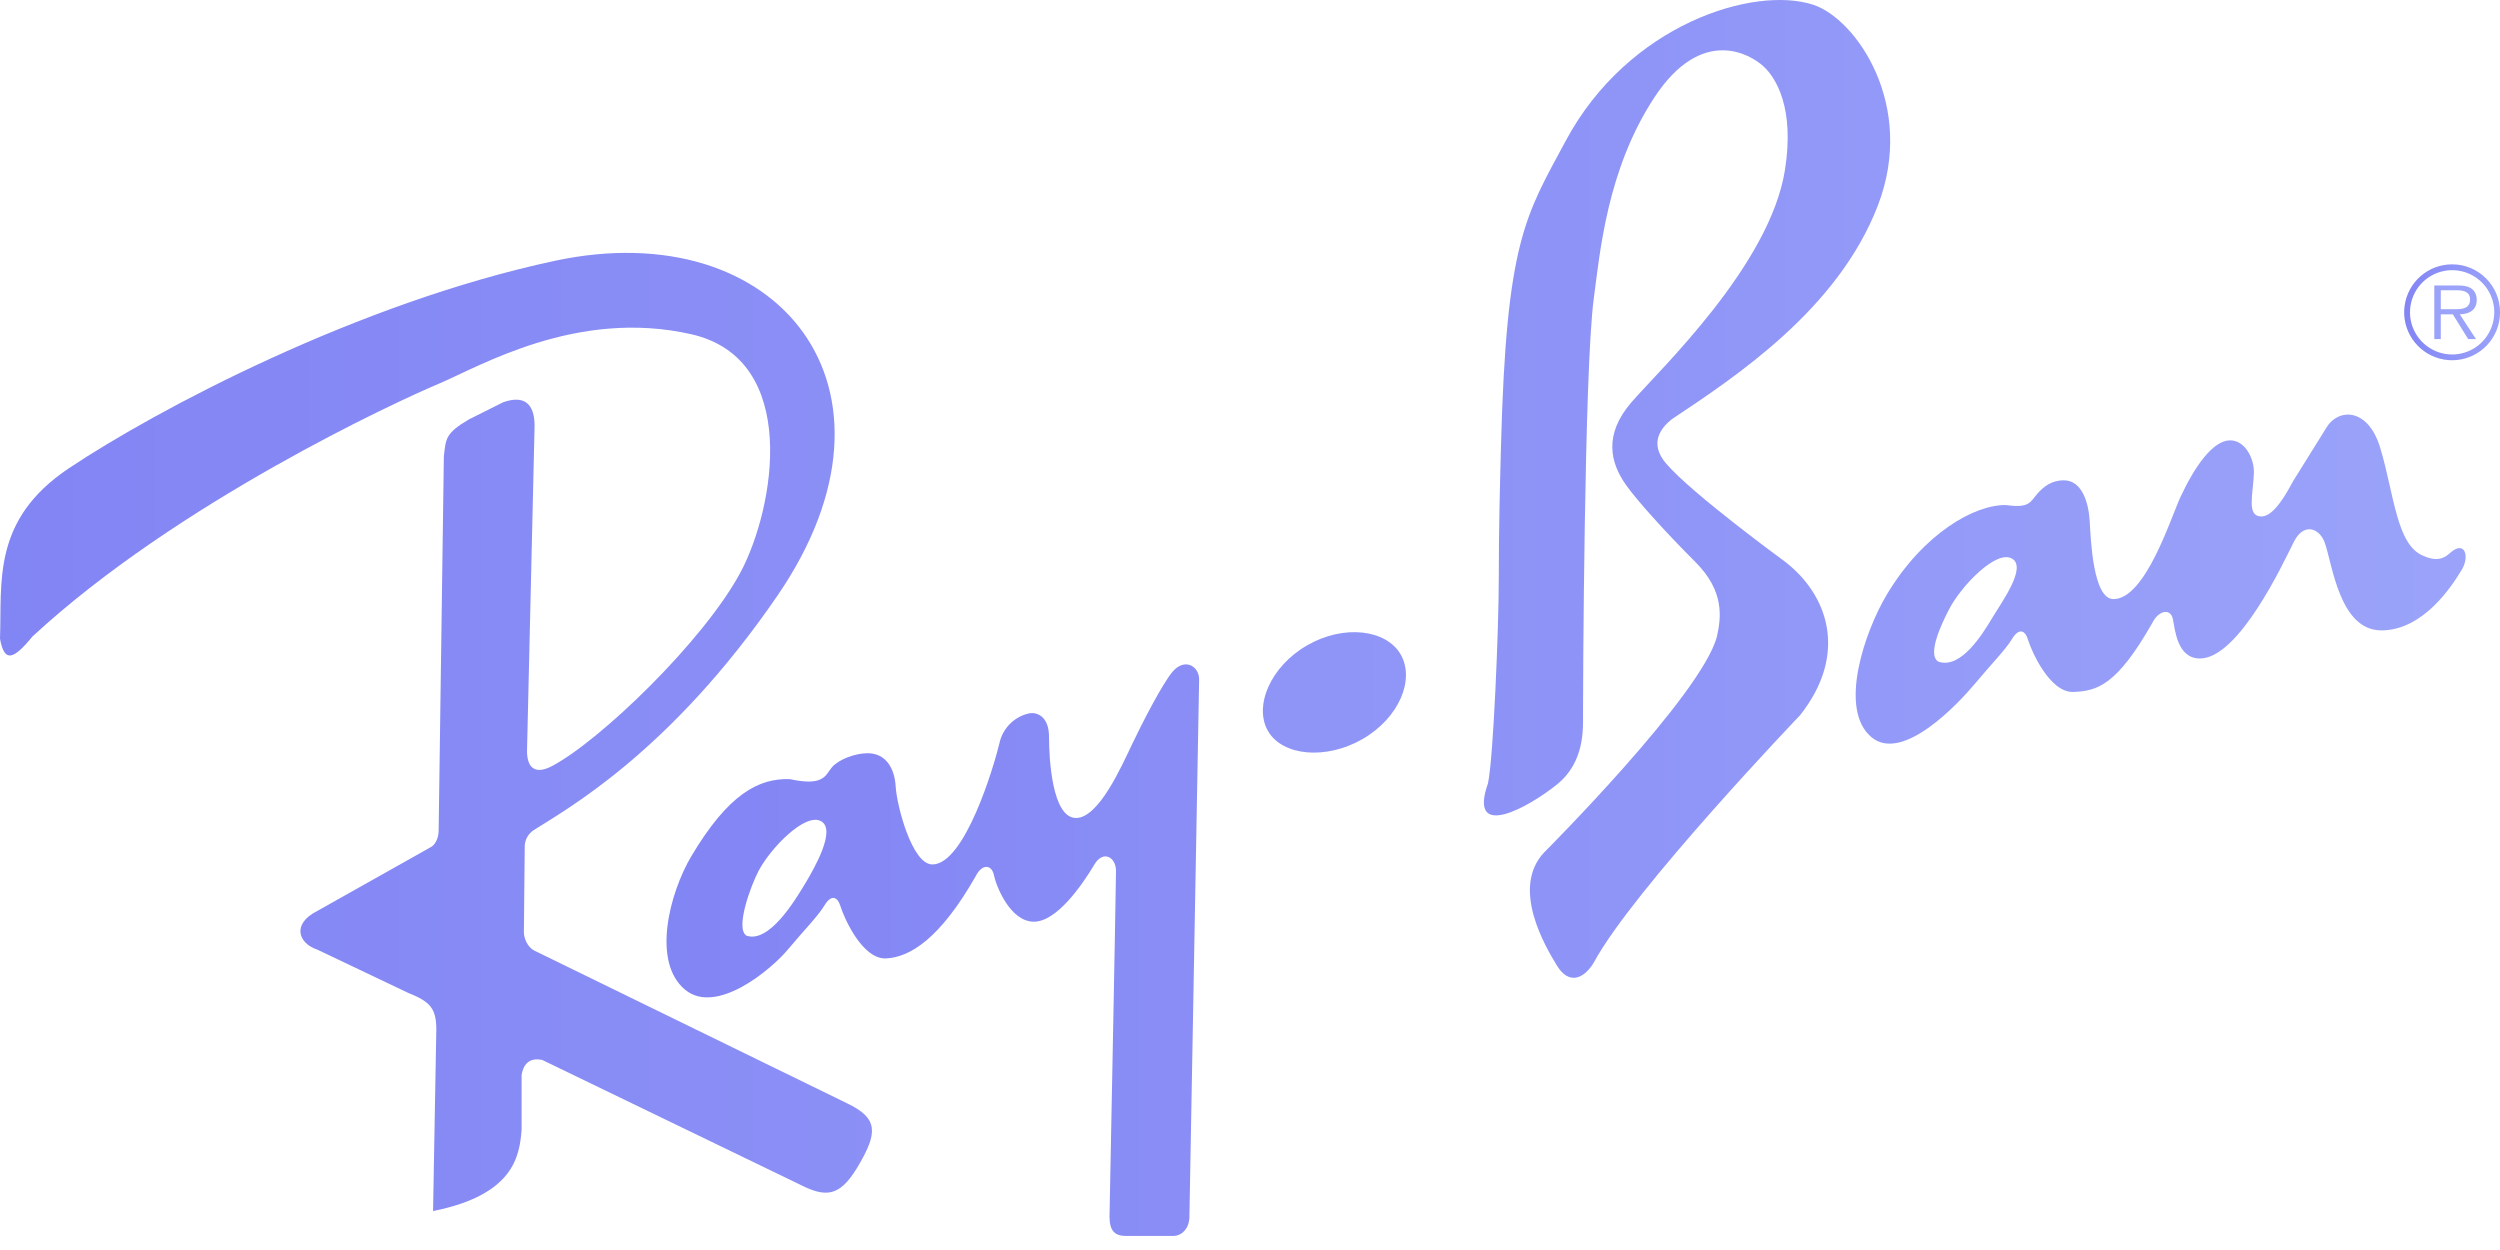
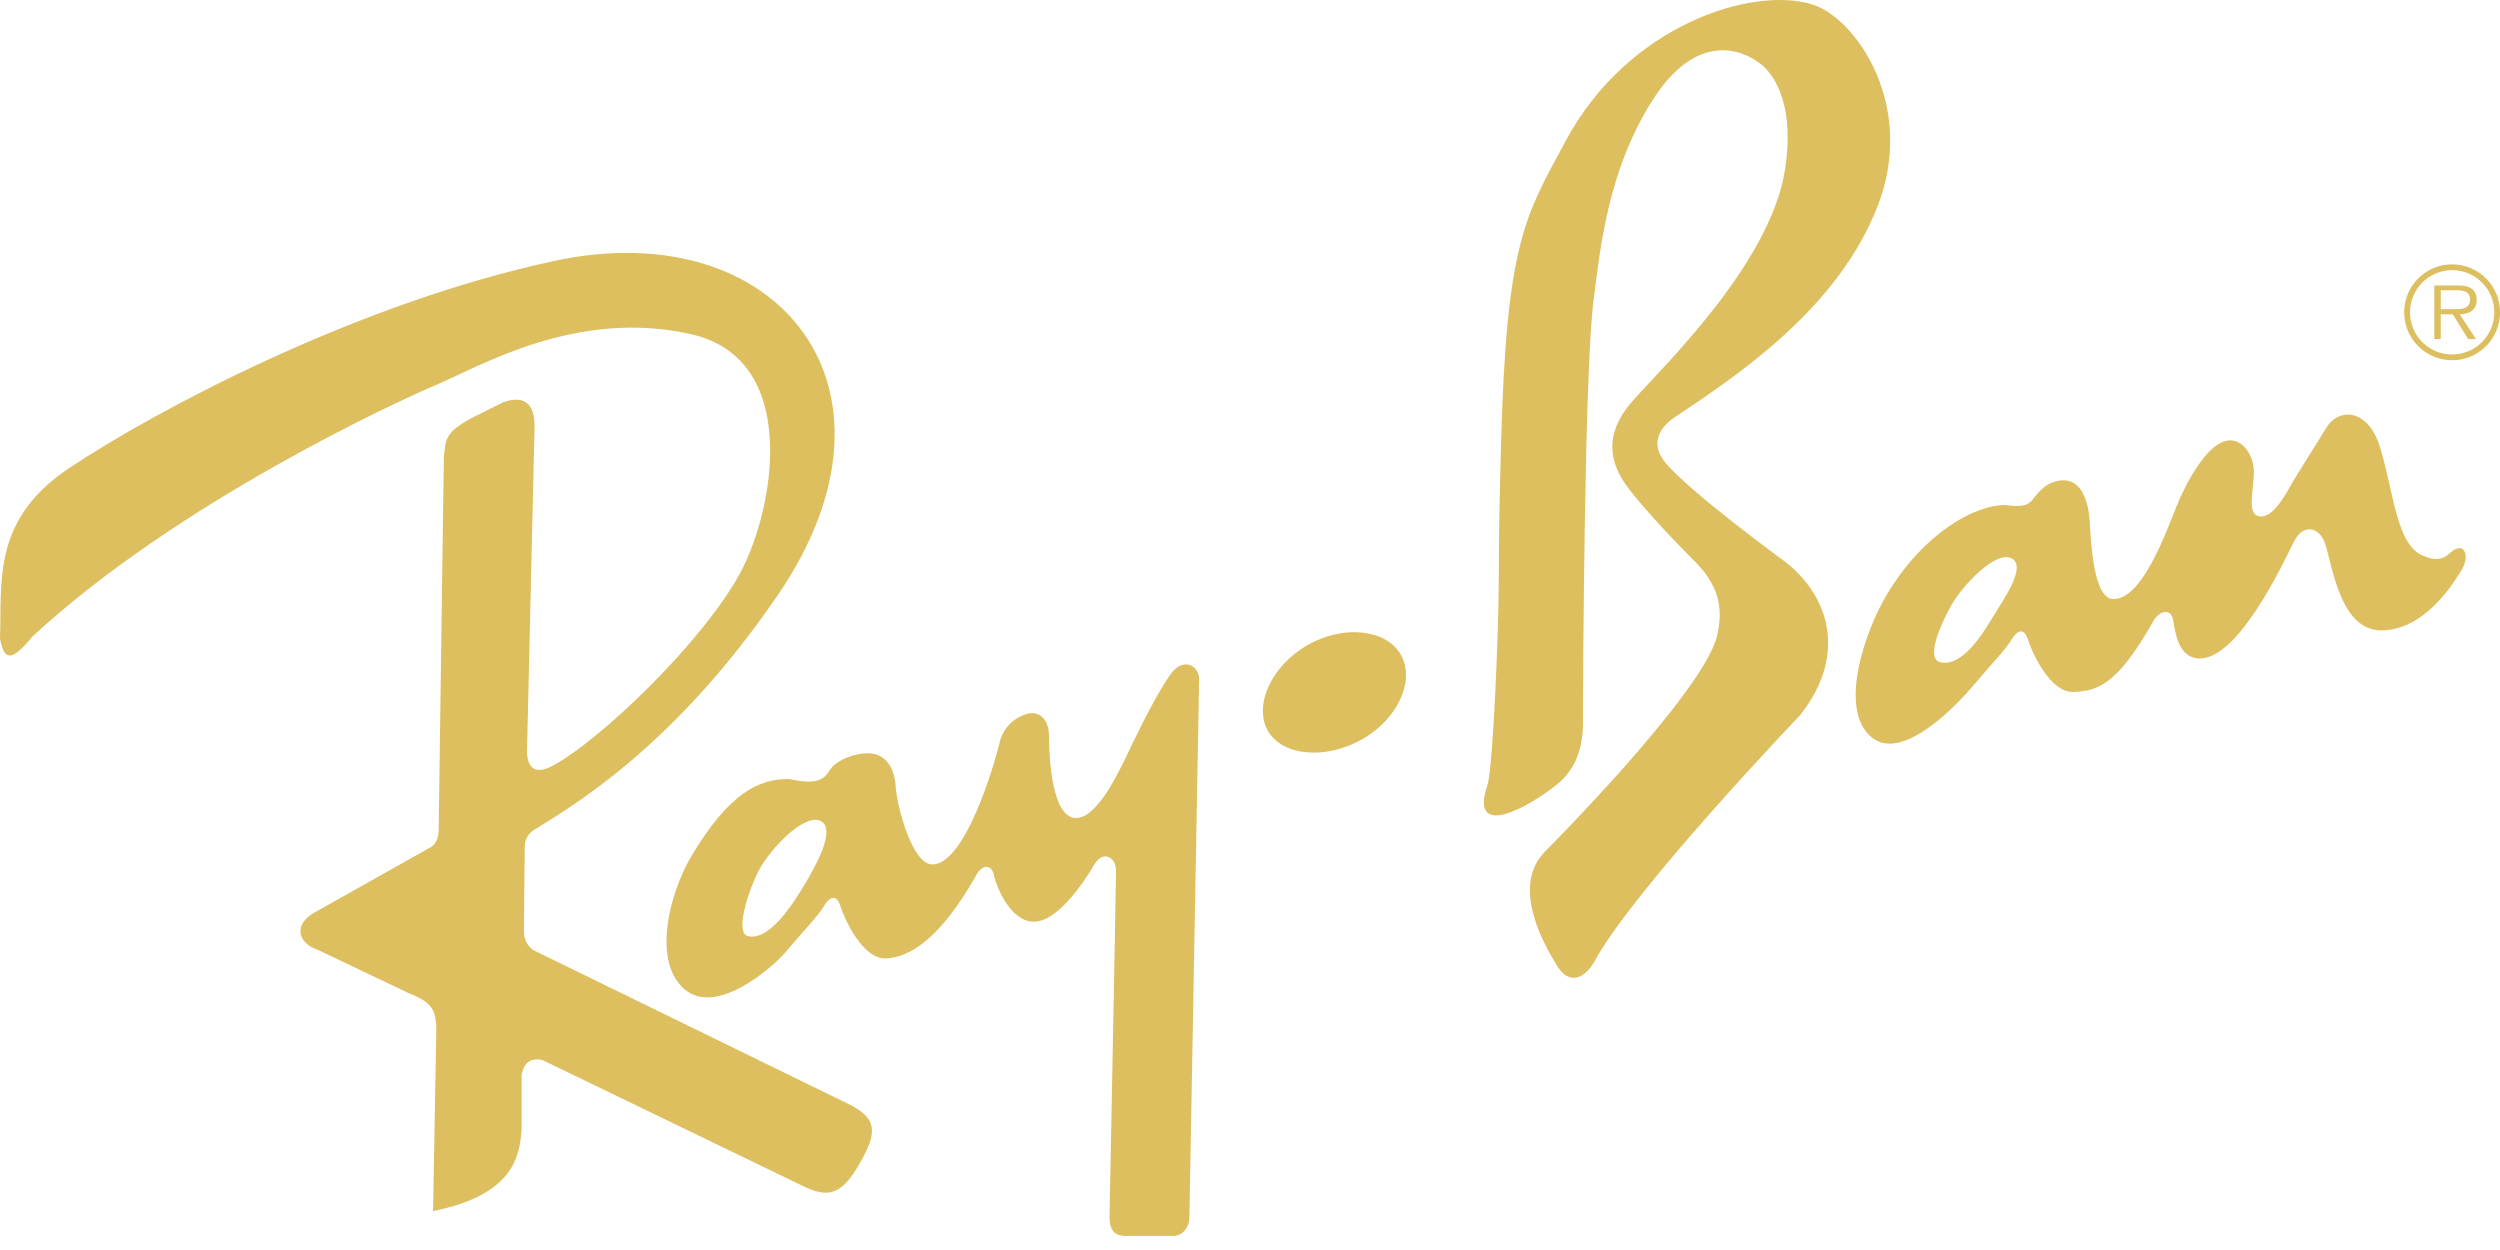
<svg xmlns="http://www.w3.org/2000/svg" width="72" height="36" fill="none">
  <path fill="url(#a)" fill-opacity=".8" fill-rule="evenodd" d="M70.623 7.613a1.381 1.381 0 1 0 1.275 1.907c.069-.168.104-.348.103-.53a1.378 1.378 0 0 0-1.378-1.377Zm0 2.596a1.214 1.214 0 1 1 .856-2.074 1.21 1.21 0 0 1 .264 1.321 1.211 1.211 0 0 1-1.12.753Z" clip-rule="evenodd" />
  <path fill="url(#b)" fill-opacity=".8" fill-rule="evenodd" d="M71.33 8.63c0-.13-.058-.268-.174-.333-.116-.068-.246-.075-.377-.075h-.671v1.543h.187v-.712h.347l.441.712h.225l-.467-.712c.275-.008.489-.12.489-.423Zm-.745.275h-.29v-.546h.441c.192 0 .402.029.402.267 0 .315-.337.279-.553.279ZM24.383 31.769l-9-4.394c-.197-.103-.299-.365-.295-.536l.024-2.426a.57.57 0 0 1 .261-.507c.963-.613 3.942-2.262 7.02-6.755 4.1-5.983 0-11.01-6.407-9.641-5.69 1.215-11.483 4.296-13.996 5.972C-.249 14.974.062 16.777 0 18.395c.124.684.373.622.933-.062 4.168-3.856 10.512-6.78 11.694-7.277 1.182-.498 3.981-2.178 7.278-1.431 3.167.717 2.397 5.023 1.43 6.842-1.057 1.99-4.073 4.883-5.442 5.598-.52.272-.715 0-.715-.435l.218-9.362c0-.622-.28-.902-.902-.684l-.995.498c-.685.404-.654.56-.716 1.057l-.15 10.792c-.006.233-.114.42-.242.475l-3.247 1.826c-.746.374-.56.934 0 1.12l2.613 1.244c.622.249.809.435.809 1.057l-.094 5.225c2.333-.466 2.488-1.586 2.55-2.333V30.96c.062-.373.28-.497.591-.435l7.589 3.67c.684.311 1.057.186 1.555-.684.497-.87.56-1.305-.374-1.741Zm13.262-13.183c-1.054.608-1.542 1.748-1.127 2.467.415.72 1.67.84 2.725.231 1.055-.61 1.512-1.717 1.096-2.437-.415-.719-1.639-.871-2.694-.261Z" clip-rule="evenodd" />
  <path fill="url(#c)" fill-opacity=".8" fill-rule="evenodd" d="M33.758 19.36c-.287.35-.84 1.415-1.151 2.068-.311.653-.964 2.13-1.617 2.13-.69 0-.778-1.71-.778-2.332 0-.622-.373-.715-.56-.684a1.121 1.121 0 0 0-.87.87c-.156.654-.996 3.484-1.93 3.484-.59 0-1.026-1.71-1.056-2.24-.031-.528-.28-.963-.81-.963-.373 0-.839.186-1.026.404-.186.218-.217.56-1.213.342-.902-.03-1.773.436-2.83 2.209-.636 1.067-1.153 3.056-.186 3.856.902.746 2.488-.591 2.954-1.151.467-.56.871-.964 1.058-1.275.186-.31.373-.28.466.031.094.311.622 1.524 1.307 1.493.684-.03 1.555-.56 2.582-2.364.186-.373.466-.342.528-.03.063.31.467 1.337 1.15 1.337.654 0 1.38-1.038 1.743-1.648.248-.42.622-.218.622.186s-.187 9.953-.187 9.953c0 .435.17.559.482.559h1.353c.248 0 .466-.217.466-.56l.28-15.473c0-.373-.42-.637-.777-.202Zm-10.575 6.096c-.28.466-1.026 1.71-1.679 1.493-.342-.187.114-1.43.342-1.866.342-.653 1.345-1.693 1.804-1.431.436.249-.187 1.337-.466 1.804Zm47.389-9.54c-.124.11-.326.296-.778.093-.777-.31-.84-1.772-1.243-3.11-.364-1.201-1.24-1.126-1.555-.575l-.949 1.524c-.171.31-.544 1.026-.918 1.026-.435 0-.24-.622-.217-1.244.015-.42-.25-.948-.684-.948-.498 0-1.026.761-1.431 1.633-.282.609-1.01 2.939-1.929 2.939-.59 0-.653-1.71-.684-2.24-.03-.528-.217-1.181-.746-1.181-.358 0-.59.186-.778.404-.186.217-.217.404-.87.31-.902-.03-2.395.81-3.453 2.582-.636 1.067-1.402 3.305-.435 4.105.902.747 2.52-.995 2.986-1.555.466-.56.87-.964 1.057-1.275.187-.311.373-.28.466.032.094.31.623 1.523 1.307 1.492.685-.03 1.244-.186 2.27-1.99.187-.373.529-.42.591-.109.063.311.125 1.135.778 1.135 1.12 0 2.388-2.724 2.706-3.359.28-.56.73-.404.886.015.222.602.42 2.535 1.633 2.535s2.037-1.29 2.285-1.695c.28-.404.135-.92-.295-.544Zm-13.187 1.866c-.28.467-.902 1.493-1.555 1.275-.342-.186.083-1.088.311-1.523.342-.654 1.345-1.709 1.804-1.447.435.25-.28 1.229-.56 1.695Zm-6.008-1.63s-2.644-1.928-3.39-2.799c-.502-.585-.156-1.026.155-1.275 1.866-1.244 4.79-3.172 5.94-6.158 1.11-2.878-.622-5.38-1.866-5.785-1.705-.553-5.319.56-7.123 3.92-1.168 2.175-1.71 2.892-1.865 8.8-.03 1.12-.063 2.396-.063 3.795 0 1.4-.155 5.194-.311 5.91-.59 1.678 1.182.683 1.99.03.81-.653.747-1.632.747-2.052 0-.53.031-9.86.31-11.943.175-1.296.375-3.701 1.742-5.785 1.37-2.084 2.768-1.244 3.142-.902.373.342.902 1.213.622 2.986-.435 2.751-3.608 5.754-4.417 6.686-.808.933-.622 1.742-.155 2.395.331.465 1.15 1.369 1.99 2.208.84.84.747 1.587.623 2.147-.436 1.679-4.977 6.22-4.977 6.22-.964 1.026.03 2.706.373 3.265.343.56.778.374 1.057-.093 1.12-2.084 5.94-7.122 5.94-7.122 1.402-1.773.81-3.484-.464-4.448Z" clip-rule="evenodd" />
  <defs>
    <linearGradient id="a" x1="69.242" x2="72.001" y1="8.994" y2="8.994" gradientUnits="userSpaceOnUse">
-       <stop stop-color="#6366F1" />
-       <stop offset="1" stop-color="#818CF8" />
+       <stop stop-color="#D4AF37" />
+       <stop offset="1" stop-color="#D4AF37" />
    </linearGradient>
    <linearGradient id="b" x1="0" x2="71.33" y1="21.081" y2="21.081" gradientUnits="userSpaceOnUse">
-       <stop stop-color="#6366F1" />
-       <stop offset="1" stop-color="#818CF8" />
+       <stop stop-color="#D4AF37" />
+       <stop offset="1" stop-color="#D4AF37" />
    </linearGradient>
    <linearGradient id="c" x1="19.195" x2="71.011" y1="17.797" y2="17.797" gradientUnits="userSpaceOnUse">
-       <stop stop-color="#6366F1" />
-       <stop offset="1" stop-color="#818CF8" />
+       <stop stop-color="#D4AF37" />
+       <stop offset="1" stop-color="#D4AF37" />
    </linearGradient>
  </defs>
</svg>
